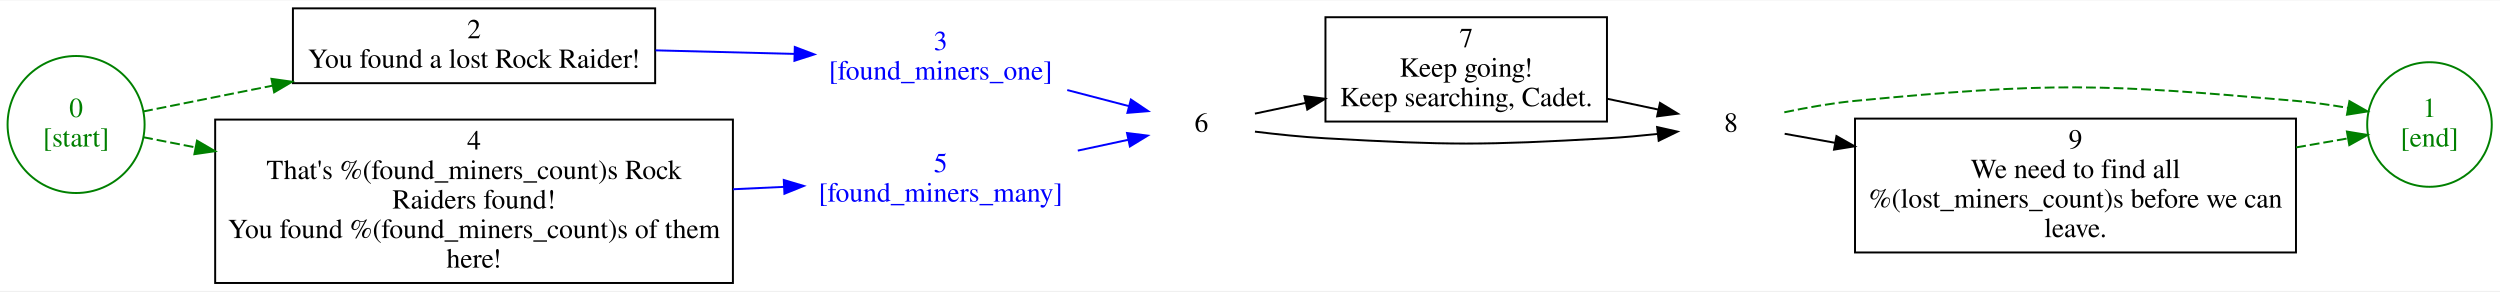
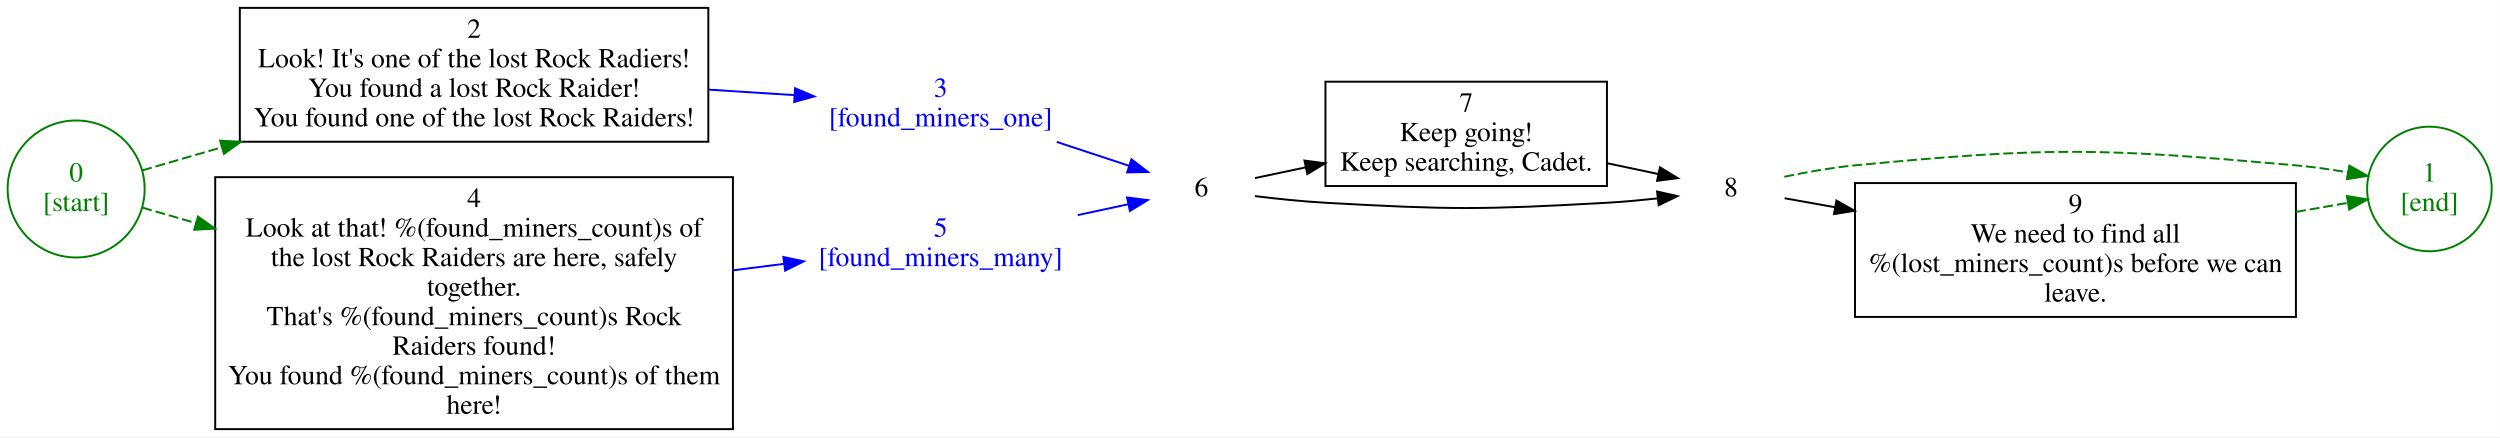
- <svg xmlns="http://www.w3.org/2000/svg" width="1270pt" height="148pt" viewBox="0.00 0.00 1269.94 147.50">
-   <g id="graph0" class="graph" transform="scale(1 1) rotate(0) translate(4 143.5)">
-     <polygon fill="white" stroke="transparent" points="-4,4 -4,-143.5 1265.94,-143.5 1265.94,4 -4,4" />
+ <svg xmlns="http://www.w3.org/2000/svg" width="1270pt" height="222pt" viewBox="0.00 0.00 1269.94 222.00">
+   <g id="graph0" class="graph" transform="scale(1 1) rotate(0) translate(4 218)">
+     <polygon fill="white" stroke="transparent" points="-4,4 -4,-218 1265.94,-218 1265.94,4 -4,4" />
    <g id="node1" class="node">
-       <ellipse fill="none" stroke="green" cx="34.65" cy="-80.5" rx="34.8" ry="34.8" />
-       <text text-anchor="middle" x="34.65" y="-84.3" font-family="Times,serif" font-size="14.00" fill="green">0</text>
-       <text text-anchor="middle" x="34.65" y="-69.3" font-family="Times,serif" font-size="14.00" fill="green">[start]</text>
+       <ellipse fill="none" stroke="green" cx="34.65" cy="-122" rx="34.8" ry="34.8" />
+       <text text-anchor="middle" x="34.65" y="-125.8" font-family="Times,serif" font-size="14.00" fill="green">0</text>
+       <text text-anchor="middle" x="34.65" y="-110.8" font-family="Times,serif" font-size="14.00" fill="green">[start]</text>
    </g>
    <g id="node3" class="node">
-       <polygon fill="none" stroke="black" points="328.8,-139.5 144.8,-139.5 144.8,-101.5 328.8,-101.5 328.8,-139.5" />
-       <text text-anchor="middle" x="236.8" y="-124.3" font-family="Times,serif" font-size="14.00">2</text>
-       <text text-anchor="middle" x="236.8" y="-109.3" font-family="Times,serif" font-size="14.00">You found a lost Rock Raider!</text>
+       <polygon fill="none" stroke="black" points="355.8,-214 117.8,-214 117.8,-146 355.8,-146 355.8,-214" />
+       <text text-anchor="middle" x="236.8" y="-198.8" font-family="Times,serif" font-size="14.00">2</text>
+       <text text-anchor="middle" x="236.8" y="-183.8" font-family="Times,serif" font-size="14.00">Look! It's one of the lost Rock Radiers!</text>
+       <text text-anchor="middle" x="236.8" y="-168.8" font-family="Times,serif" font-size="14.00">You found a lost Rock Raider!</text>
+       <text text-anchor="middle" x="236.8" y="-153.8" font-family="Times,serif" font-size="14.00">You found one of the lost Rock Raiders!</text>
    </g>
    <g id="edge2" class="edge">
-       <path fill="none" stroke="green" stroke-dasharray="5,2" d="M68.7,-87.11C86.95,-90.75 110.7,-95.5 134.54,-100.26" />
-       <polygon fill="green" stroke="green" points="133.89,-103.7 144.38,-102.23 135.26,-96.84 133.89,-103.7" />
+       <path fill="none" stroke="green" stroke-dasharray="5,2" d="M68.25,-131.45C79.88,-134.82 93.79,-138.85 108.55,-143.13" />
+       <polygon fill="green" stroke="green" points="107.78,-146.55 118.36,-145.97 109.73,-139.82 107.78,-146.55" />
    </g>
    <g id="node5" class="node">
-       <polygon fill="none" stroke="black" points="368.3,-83 105.3,-83 105.3,0 368.3,0 368.3,-83" />
-       <text text-anchor="middle" x="236.8" y="-67.8" font-family="Times,serif" font-size="14.00">4</text>
+       <polygon fill="none" stroke="black" points="368.3,-128 105.3,-128 105.3,0 368.3,0 368.3,-128" />
+       <text text-anchor="middle" x="236.8" y="-112.8" font-family="Times,serif" font-size="14.00">4</text>
+       <text text-anchor="middle" x="236.8" y="-97.8" font-family="Times,serif" font-size="14.00">Look at that! %(found_miners_count)s of</text>
+       <text text-anchor="middle" x="236.8" y="-82.8" font-family="Times,serif" font-size="14.00">the lost Rock Raiders are here, safely</text>
+       <text text-anchor="middle" x="236.8" y="-67.8" font-family="Times,serif" font-size="14.00">together.</text>
      <text text-anchor="middle" x="236.8" y="-52.8" font-family="Times,serif" font-size="14.00">That's %(found_miners_count)s Rock</text>
      <text text-anchor="middle" x="236.8" y="-37.8" font-family="Times,serif" font-size="14.00">Raiders found!</text>
      <text text-anchor="middle" x="236.8" y="-22.8" font-family="Times,serif" font-size="14.00">You found %(found_miners_count)s of them</text>
      <text text-anchor="middle" x="236.8" y="-7.8" font-family="Times,serif" font-size="14.00">here!</text>
    </g>
    <g id="edge1" class="edge">
-       <path fill="none" stroke="green" stroke-dasharray="5,2" d="M68.7,-74.06C76.69,-72.5 85.74,-70.74 95.39,-68.86" />
-       <polygon fill="green" stroke="green" points="96.08,-72.29 105.23,-66.94 94.74,-65.42 96.08,-72.29" />
+       <path fill="none" stroke="green" stroke-dasharray="5,2" d="M68.25,-112.55C76.39,-110.19 85.65,-107.51 95.54,-104.65" />
+       <polygon fill="green" stroke="green" points="96.56,-107.99 105.19,-101.85 94.61,-101.27 96.56,-107.99" />
    </g>
    <g id="node2" class="node">
-       <ellipse fill="none" stroke="green" cx="1230.12" cy="-80.5" rx="31.64" ry="31.64" />
-       <text text-anchor="middle" x="1230.12" y="-84.3" font-family="Times,serif" font-size="14.00" fill="green">1</text>
-       <text text-anchor="middle" x="1230.12" y="-69.3" font-family="Times,serif" font-size="14.00" fill="green">[end]</text>
+       <ellipse fill="none" stroke="green" cx="1230.12" cy="-122" rx="31.64" ry="31.64" />
+       <text text-anchor="middle" x="1230.12" y="-125.8" font-family="Times,serif" font-size="14.00" fill="green">1</text>
+       <text text-anchor="middle" x="1230.12" y="-110.8" font-family="Times,serif" font-size="14.00" fill="green">[end]</text>
    </g>
    <g id="node4" class="node">
-       <text text-anchor="middle" x="473.8" y="-118.3" font-family="Times,serif" font-size="14.00" fill="blue">3</text>
-       <text text-anchor="middle" x="473.8" y="-103.3" font-family="Times,serif" font-size="14.00" fill="blue">[found_miners_one]</text>
+       <text text-anchor="middle" x="473.8" y="-168.8" font-family="Times,serif" font-size="14.00" fill="blue">3</text>
+       <text text-anchor="middle" x="473.8" y="-153.8" font-family="Times,serif" font-size="14.00" fill="blue">[found_miners_one]</text>
    </g>
    <g id="edge3" class="edge">
-       <path fill="none" stroke="blue" d="M328.99,-118.17C352.37,-117.57 377.22,-116.94 399.57,-116.37" />
-       <polygon fill="blue" stroke="blue" points="399.74,-119.87 409.65,-116.11 399.56,-112.87 399.74,-119.87" />
+       <path fill="none" stroke="blue" d="M355.98,-172.46C370.74,-171.51 385.48,-170.57 399.28,-169.69" />
+       <polygon fill="blue" stroke="blue" points="399.87,-173.16 409.63,-169.03 399.42,-166.18 399.87,-173.16" />
    </g>
    <g id="node7" class="node">
-       <text text-anchor="middle" x="606.3" y="-76.8" font-family="Times,serif" font-size="14.00">6</text>
+       <text text-anchor="middle" x="606.3" y="-118.3" font-family="Times,serif" font-size="14.00">6</text>
    </g>
    <g id="edge4" class="edge">
-       <path fill="none" stroke="blue" d="M538.14,-98C548.93,-95.19 559.8,-92.35 569.55,-89.81" />
-       <polygon fill="blue" stroke="blue" points="570.47,-93.19 579.26,-87.28 568.7,-86.42 570.47,-93.19" />
+       <path fill="none" stroke="blue" d="M532.8,-145.89C545.33,-141.76 558.22,-137.51 569.59,-133.76" />
+       <polygon fill="blue" stroke="blue" points="570.75,-137.07 579.15,-130.62 568.56,-130.42 570.75,-137.07" />
    </g>
    <g id="node6" class="node">
-       <text text-anchor="middle" x="473.8" y="-56.3" font-family="Times,serif" font-size="14.00" fill="blue">5</text>
-       <text text-anchor="middle" x="473.8" y="-41.3" font-family="Times,serif" font-size="14.00" fill="blue">[found_miners_many]</text>
+       <text text-anchor="middle" x="473.8" y="-97.8" font-family="Times,serif" font-size="14.00" fill="blue">5</text>
+       <text text-anchor="middle" x="473.8" y="-82.8" font-family="Times,serif" font-size="14.00" fill="blue">[found_miners_many]</text>
    </g>
    <g id="edge5" class="edge">
-       <path fill="none" stroke="blue" d="M368.35,-47.61C377.14,-48.02 385.83,-48.43 394.22,-48.82" />
-       <polygon fill="blue" stroke="blue" points="394.14,-52.32 404.29,-49.29 394.47,-45.33 394.14,-52.32" />
+       <path fill="none" stroke="blue" d="M368.35,-80.67C377.14,-81.79 385.83,-82.9 394.22,-83.97" />
+       <polygon fill="blue" stroke="blue" points="393.93,-87.46 404.29,-85.25 394.82,-80.52 393.93,-87.46" />
    </g>
    <g id="edge6" class="edge">
-       <path fill="none" stroke="blue" d="M543.49,-67.24C552.28,-69.13 560.99,-70.99 568.98,-72.71" />
-       <polygon fill="blue" stroke="blue" points="568.5,-76.18 579.01,-74.86 569.96,-69.34 568.5,-76.18" />
+       <path fill="none" stroke="blue" d="M543.49,-108.74C552.28,-110.63 560.99,-112.49 568.98,-114.21" />
+       <polygon fill="blue" stroke="blue" points="568.5,-117.68 579.01,-116.36 569.96,-110.84 568.5,-117.68" />
    </g>
    <g id="node8" class="node">
-       <polygon fill="none" stroke="black" points="812.3,-135 669.3,-135 669.3,-82 812.3,-82 812.3,-135" />
-       <text text-anchor="middle" x="740.8" y="-119.8" font-family="Times,serif" font-size="14.00">7</text>
-       <text text-anchor="middle" x="740.8" y="-104.8" font-family="Times,serif" font-size="14.00">Keep going!</text>
-       <text text-anchor="middle" x="740.8" y="-89.8" font-family="Times,serif" font-size="14.00">Keep searching, Cadet.</text>
+       <polygon fill="none" stroke="black" points="812.3,-176.5 669.3,-176.5 669.3,-123.5 812.3,-123.5 812.3,-176.5" />
+       <text text-anchor="middle" x="740.8" y="-161.3" font-family="Times,serif" font-size="14.00">7</text>
+       <text text-anchor="middle" x="740.8" y="-146.3" font-family="Times,serif" font-size="14.00">Keep going!</text>
+       <text text-anchor="middle" x="740.8" y="-131.3" font-family="Times,serif" font-size="14.00">Keep searching, Cadet.</text>
    </g>
    <g id="edge7" class="edge">
-       <path fill="none" stroke="black" d="M633.47,-86.03C641.12,-87.65 649.9,-89.5 659.07,-91.44" />
-       <polygon fill="black" stroke="black" points="658.64,-94.93 669.14,-93.57 660.08,-88.08 658.64,-94.93" />
+       <path fill="none" stroke="black" d="M633.47,-127.53C641.12,-129.15 649.9,-131 659.07,-132.94" />
+       <polygon fill="black" stroke="black" points="658.64,-136.43 669.14,-135.07 660.08,-129.58 658.64,-136.43" />
    </g>
    <g id="node9" class="node">
-       <text text-anchor="middle" x="875.3" y="-76.8" font-family="Times,serif" font-size="14.00">8</text>
+       <text text-anchor="middle" x="875.3" y="-118.3" font-family="Times,serif" font-size="14.00">8</text>
    </g>
    <g id="edge8" class="edge">
-       <path fill="none" stroke="black" d="M633.49,-76.88C644.52,-75.53 657.51,-74.16 669.3,-73.5 732.75,-69.93 748.84,-69.93 812.3,-73.5 820.68,-73.97 829.67,-74.8 838.13,-75.72" />
-       <polygon fill="black" stroke="black" points="837.77,-79.21 848.11,-76.88 838.58,-72.25 837.77,-79.21" />
+       <path fill="none" stroke="black" d="M633.49,-118.38C644.52,-117.03 657.51,-115.66 669.3,-115 732.75,-111.43 748.84,-111.43 812.3,-115 820.68,-115.47 829.67,-116.3 838.13,-117.22" />
+       <polygon fill="black" stroke="black" points="837.77,-120.71 848.11,-118.38 838.58,-113.75 837.77,-120.71" />
    </g>
    <g id="edge9" class="edge">
-       <path fill="none" stroke="black" d="M812.31,-93.6C821.35,-91.69 830.28,-89.8 838.43,-88.08" />
-       <polygon fill="black" stroke="black" points="839.23,-91.49 848.29,-86 837.78,-84.64 839.23,-91.49" />
+       <path fill="none" stroke="black" d="M812.31,-135.1C821.35,-133.19 830.28,-131.3 838.43,-129.58" />
+       <polygon fill="black" stroke="black" points="839.23,-132.99 848.29,-127.5 837.78,-126.14 839.23,-132.99" />
    </g>
    <g id="edge11" class="edge">
-       <path fill="none" stroke="green" stroke-dasharray="5,2" d="M902.38,-86.7C913.39,-89.01 926.4,-91.36 938.3,-92.5 1037.4,-102 1063.13,-101.33 1162.3,-92.5 1170.9,-91.73 1180.06,-90.42 1188.75,-88.94" />
-       <polygon fill="green" stroke="green" points="1189.45,-92.37 1198.67,-87.14 1188.2,-85.48 1189.45,-92.37" />
+       <path fill="none" stroke="green" stroke-dasharray="5,2" d="M902.38,-128.2C913.39,-130.51 926.4,-132.86 938.3,-134 1037.4,-143.5 1063.13,-142.83 1162.3,-134 1170.9,-133.23 1180.06,-131.92 1188.75,-130.44" />
+       <polygon fill="green" stroke="green" points="1189.45,-133.87 1198.67,-128.64 1188.2,-126.98 1189.45,-133.87" />
    </g>
    <g id="node10" class="node">
-       <polygon fill="none" stroke="black" points="1162.3,-83.5 938.3,-83.5 938.3,-15.5 1162.3,-15.5 1162.3,-83.5" />
-       <text text-anchor="middle" x="1050.3" y="-68.3" font-family="Times,serif" font-size="14.00">9</text>
-       <text text-anchor="middle" x="1050.3" y="-53.3" font-family="Times,serif" font-size="14.00">We need to find all</text>
-       <text text-anchor="middle" x="1050.3" y="-38.3" font-family="Times,serif" font-size="14.00">%(lost_miners_count)s before we can</text>
-       <text text-anchor="middle" x="1050.3" y="-23.3" font-family="Times,serif" font-size="14.00">leave.</text>
+       <polygon fill="none" stroke="black" points="1162.3,-125 938.3,-125 938.3,-57 1162.3,-57 1162.3,-125" />
+       <text text-anchor="middle" x="1050.3" y="-109.8" font-family="Times,serif" font-size="14.00">9</text>
+       <text text-anchor="middle" x="1050.3" y="-94.8" font-family="Times,serif" font-size="14.00">We need to find all</text>
+       <text text-anchor="middle" x="1050.3" y="-79.8" font-family="Times,serif" font-size="14.00">%(lost_miners_count)s before we can</text>
+       <text text-anchor="middle" x="1050.3" y="-64.8" font-family="Times,serif" font-size="14.00">leave.</text>
    </g>
    <g id="edge10" class="edge">
-       <path fill="none" stroke="black" d="M902.57,-75.79C910.08,-74.45 918.79,-72.89 928.14,-71.21" />
-       <polygon fill="black" stroke="black" points="928.88,-74.63 938.1,-69.42 927.64,-67.74 928.88,-74.63" />
+       <path fill="none" stroke="black" d="M902.57,-117.29C910.08,-115.95 918.79,-114.39 928.14,-112.71" />
+       <polygon fill="black" stroke="black" points="928.88,-116.13 938.1,-110.92 927.64,-109.24 928.88,-116.13" />
    </g>
    <g id="edge12" class="edge">
-       <path fill="none" stroke="green" stroke-dasharray="5,2" d="M1162.4,-68.87C1171.68,-70.49 1180.61,-72.04 1188.76,-73.47" />
-       <polygon fill="green" stroke="green" points="1188.18,-76.92 1198.63,-75.19 1189.38,-70.02 1188.18,-76.92" />
+       <path fill="none" stroke="green" stroke-dasharray="5,2" d="M1162.4,-110.37C1171.68,-111.99 1180.61,-113.54 1188.76,-114.97" />
+       <polygon fill="green" stroke="green" points="1188.18,-118.42 1198.63,-116.69 1189.38,-111.52 1188.18,-118.42" />
    </g>
  </g>
</svg>
